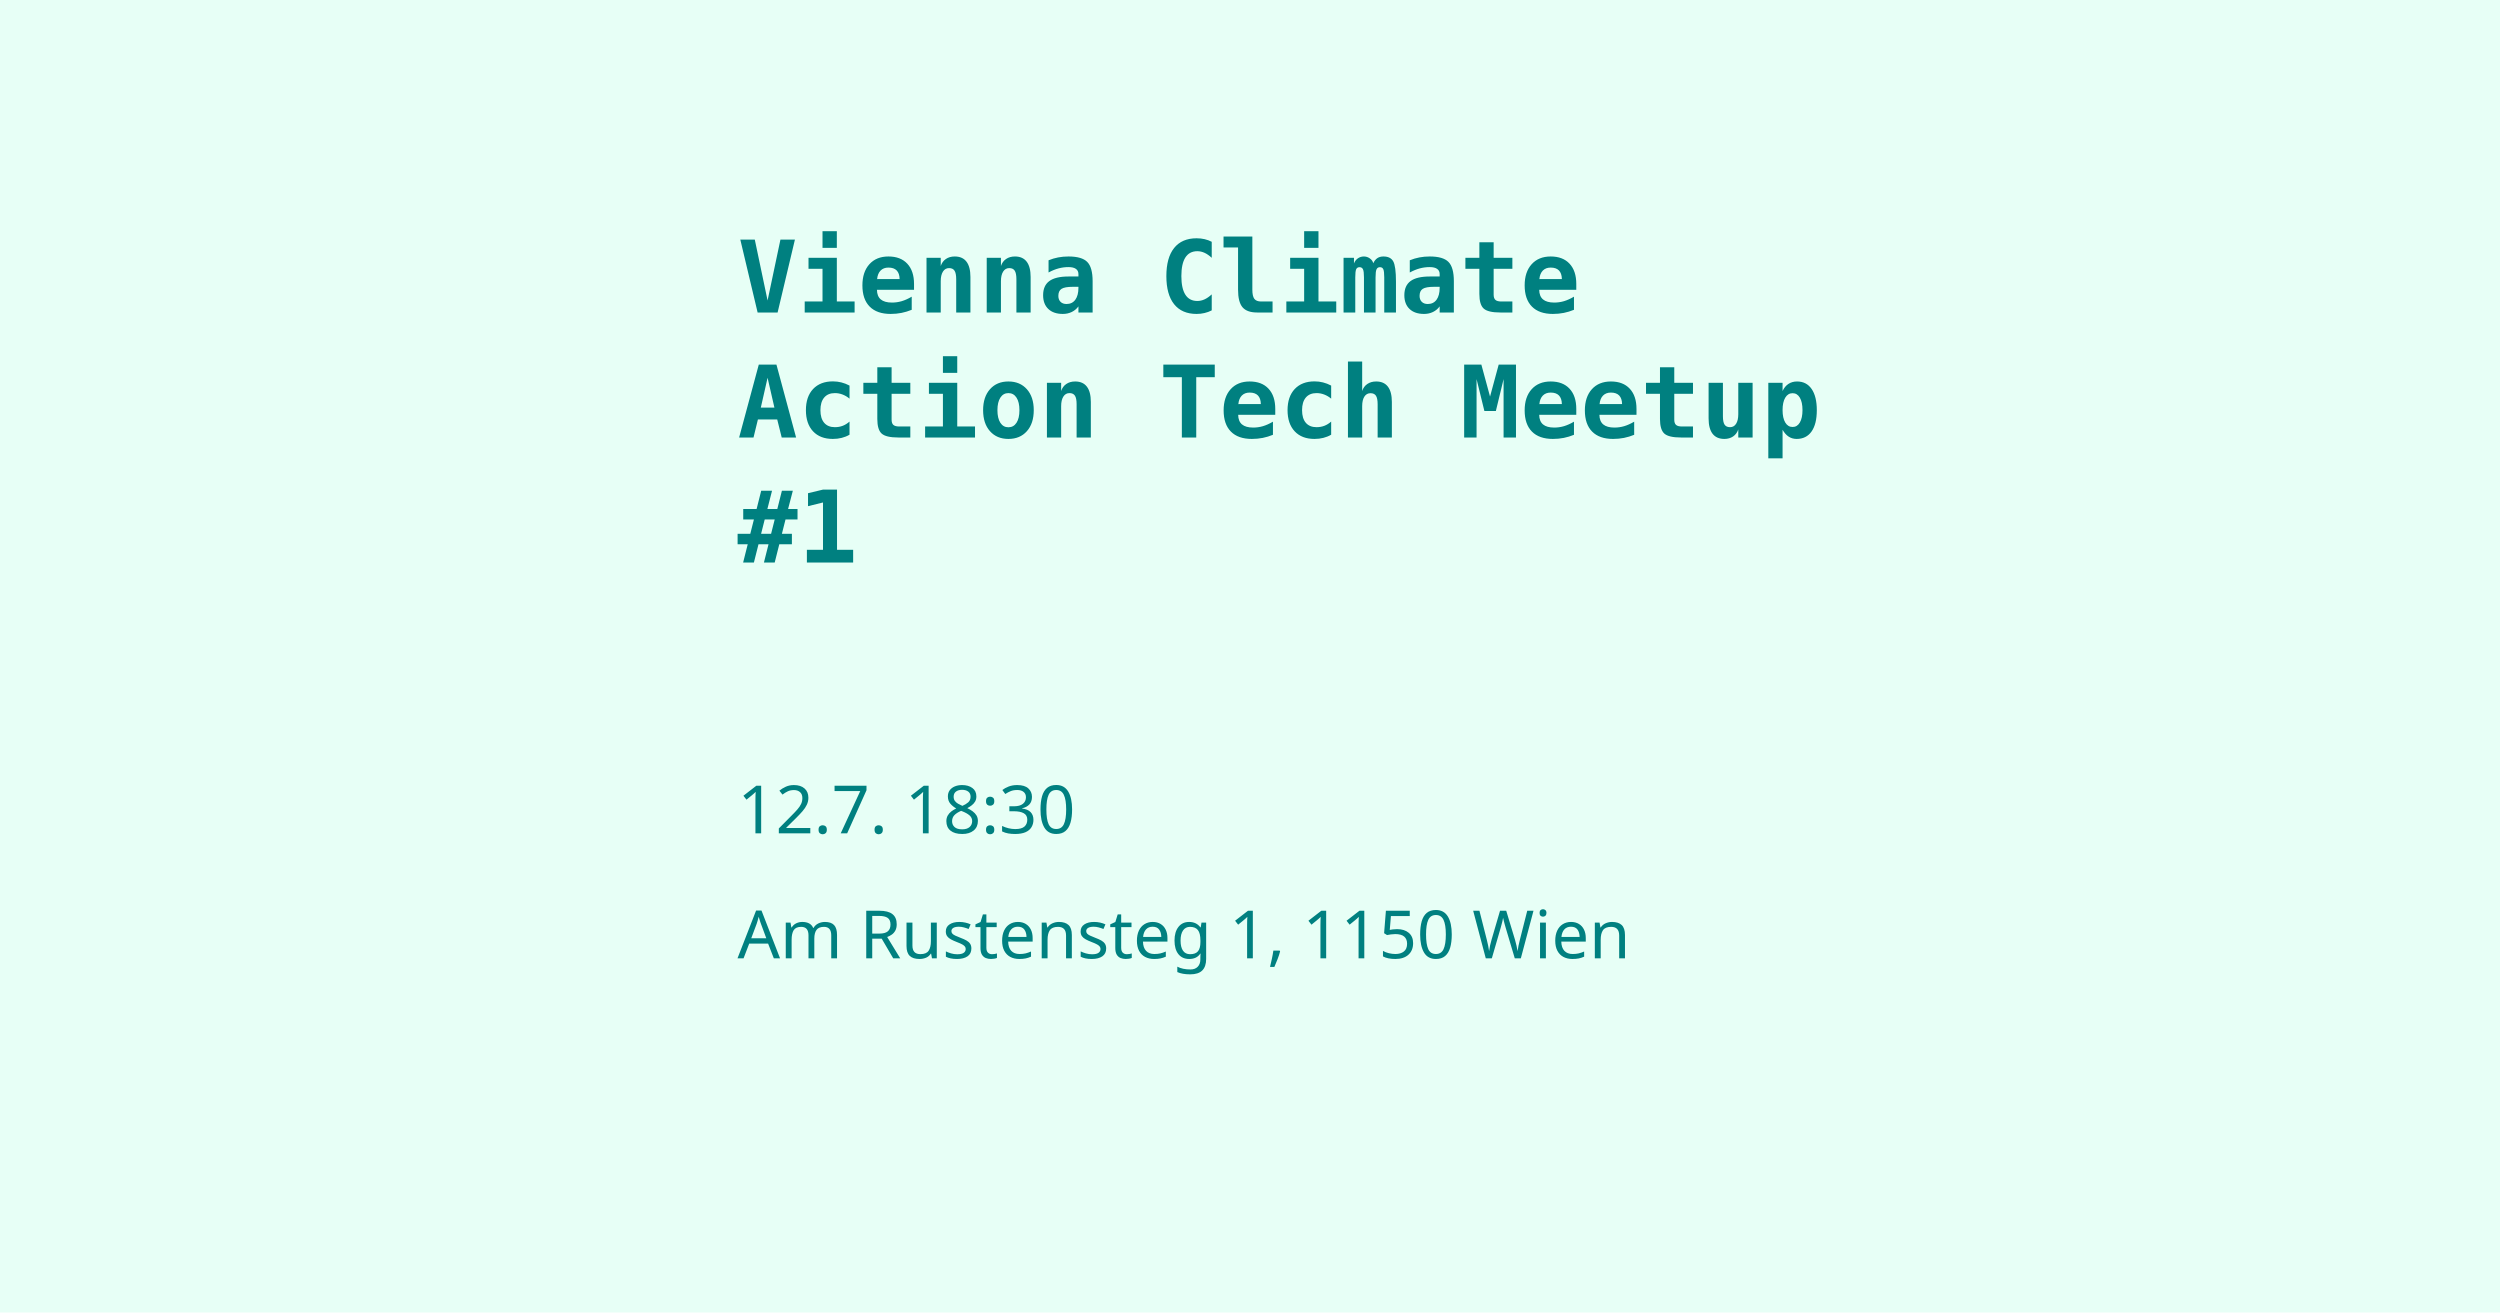
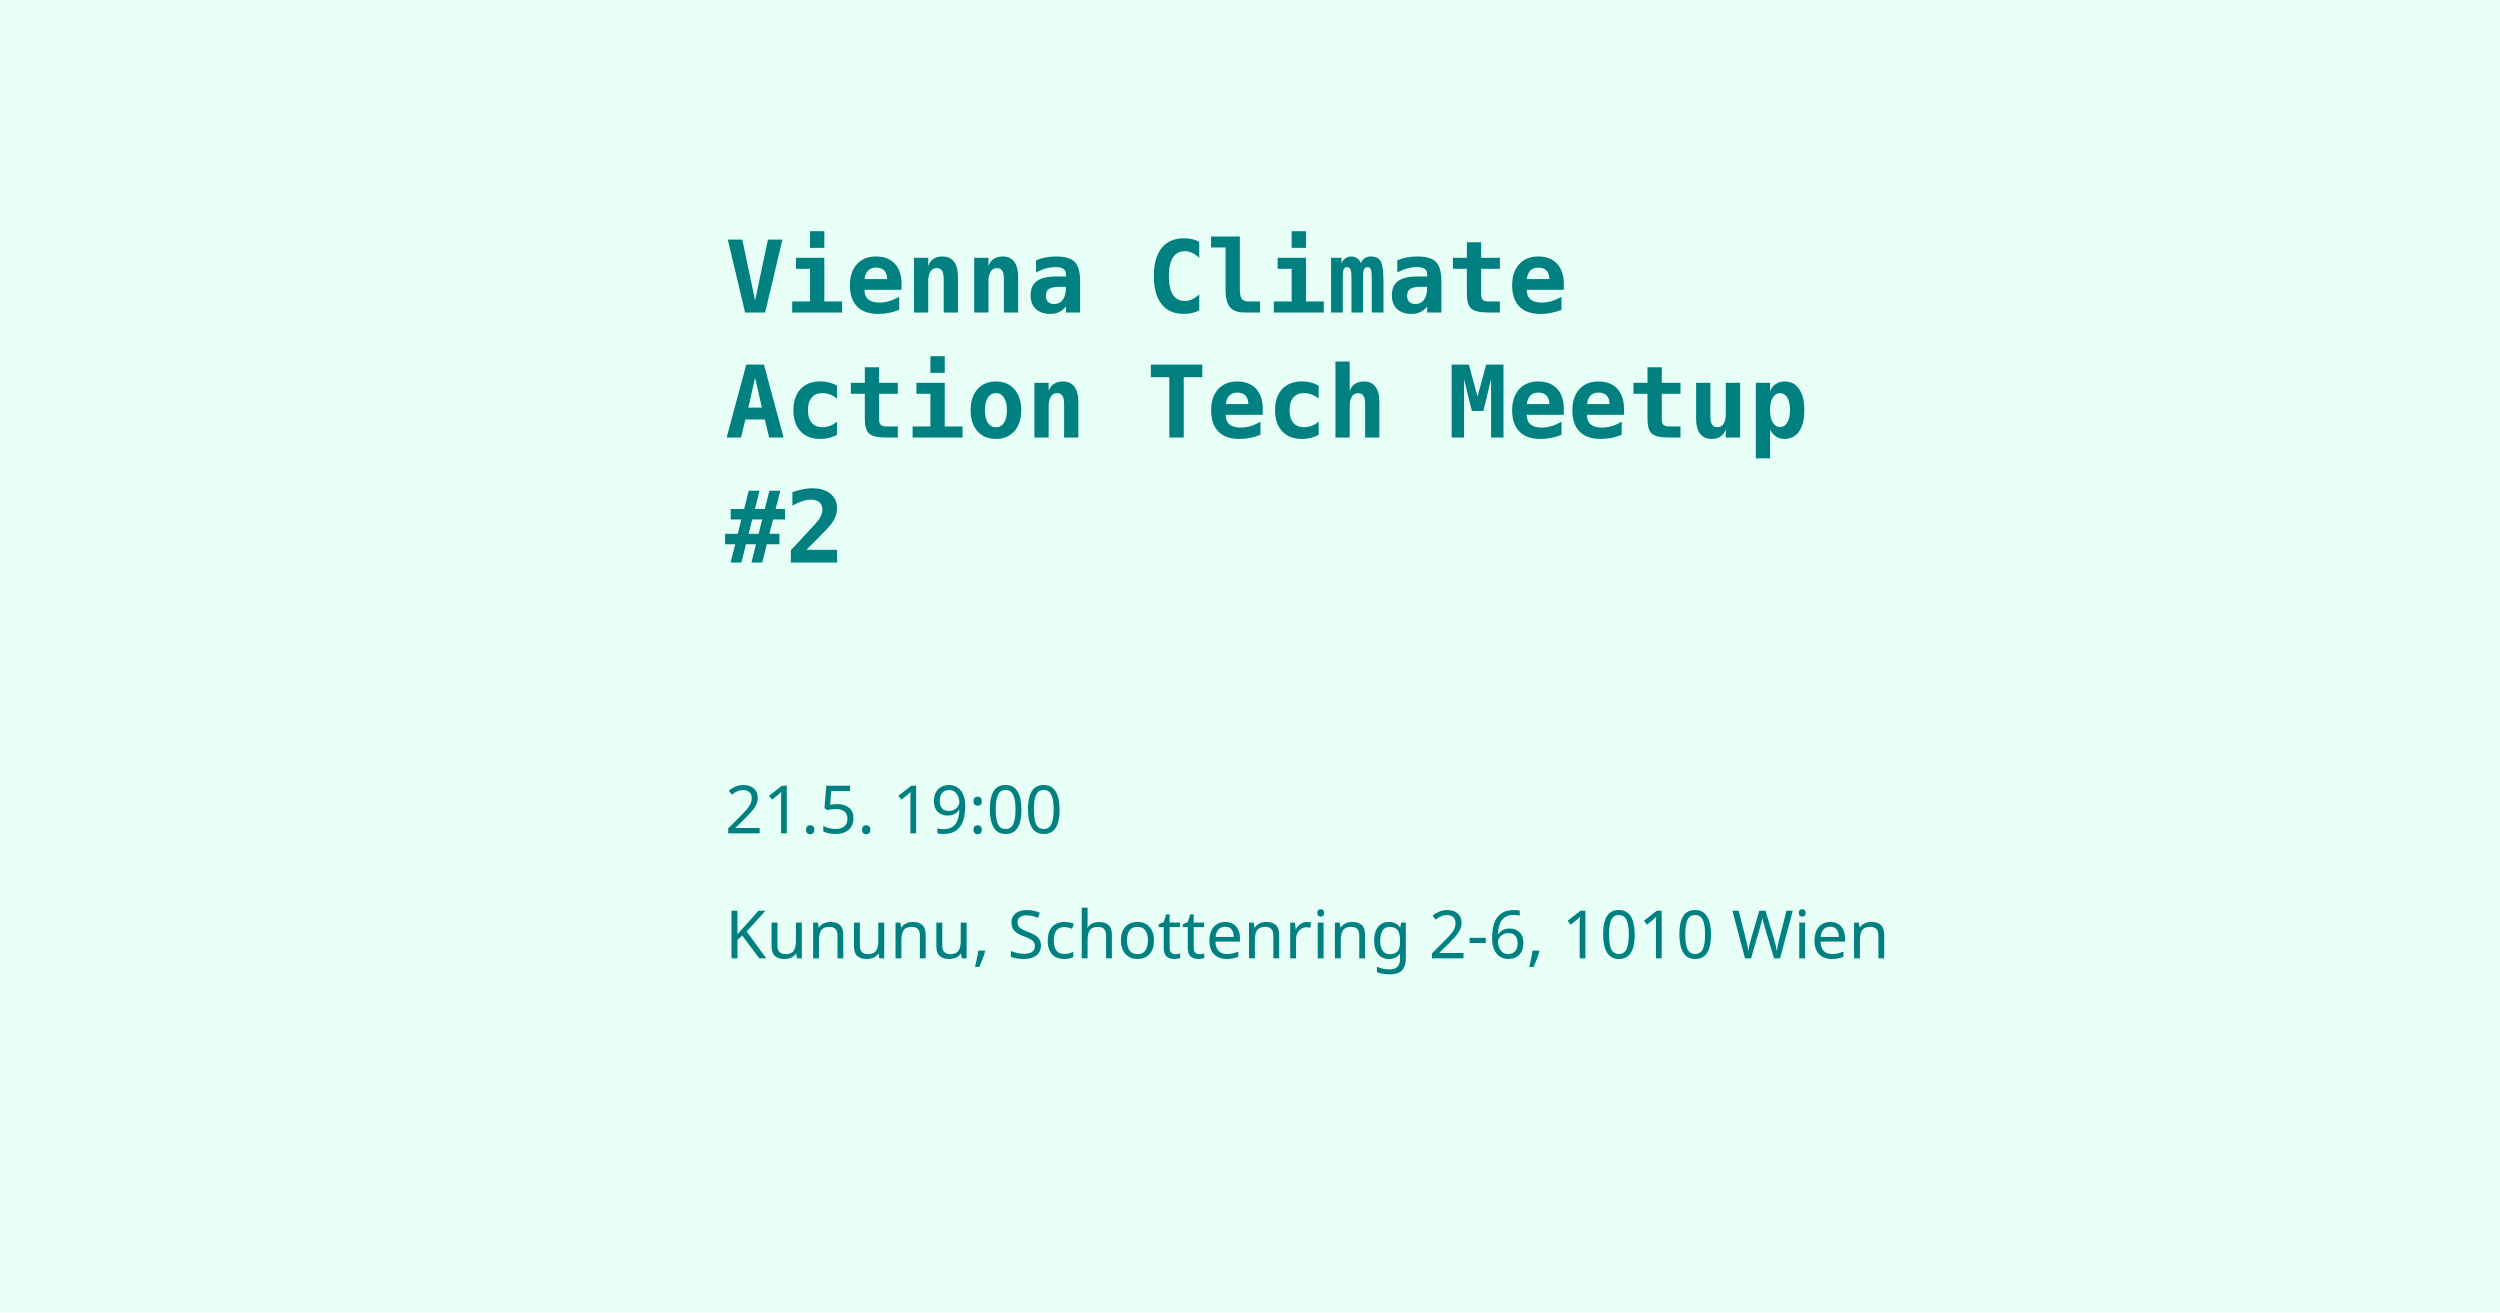
<svg xmlns="http://www.w3.org/2000/svg" fill="none" height="630" viewBox="0 0 1200 630" width="1200">
  <path d="m0 0h1200v630h-1200z" fill="#e7fff6" />
  <text fill="#008080" font-size="48" font-family="monospace" font-weight="bold">
-     <tspan x="29.5%" y="150">Vienna Climate</tspan>
-     <tspan x="29.5%" dy="60">Action Tech Meetup</tspan>
-     <tspan x="29.5%" dy="60">#1</tspan>
+     <tspan x="29%" y="150">Vienna Climate</tspan>
+     <tspan x="29%" dy="60">Action Tech Meetup</tspan>
+     <tspan x="29%" dy="60">#2</tspan>
  </text>
  <text fill="#008080" font-size="32" font-family="sans-serif">
-     <tspan x="29.5%" y="400">12.7. 18:30</tspan>
-     <tspan x="29.5%" dy="60">Am Rustensteg 1, 1150 Wien</tspan>
+     <tspan x="29%" y="400">21.5. 19:00</tspan>
+     <tspan x="29%" dy="60">
+           Kununu, Schottenring 2-6, 1010 Wien
+       </tspan>
  </text>
</svg>
